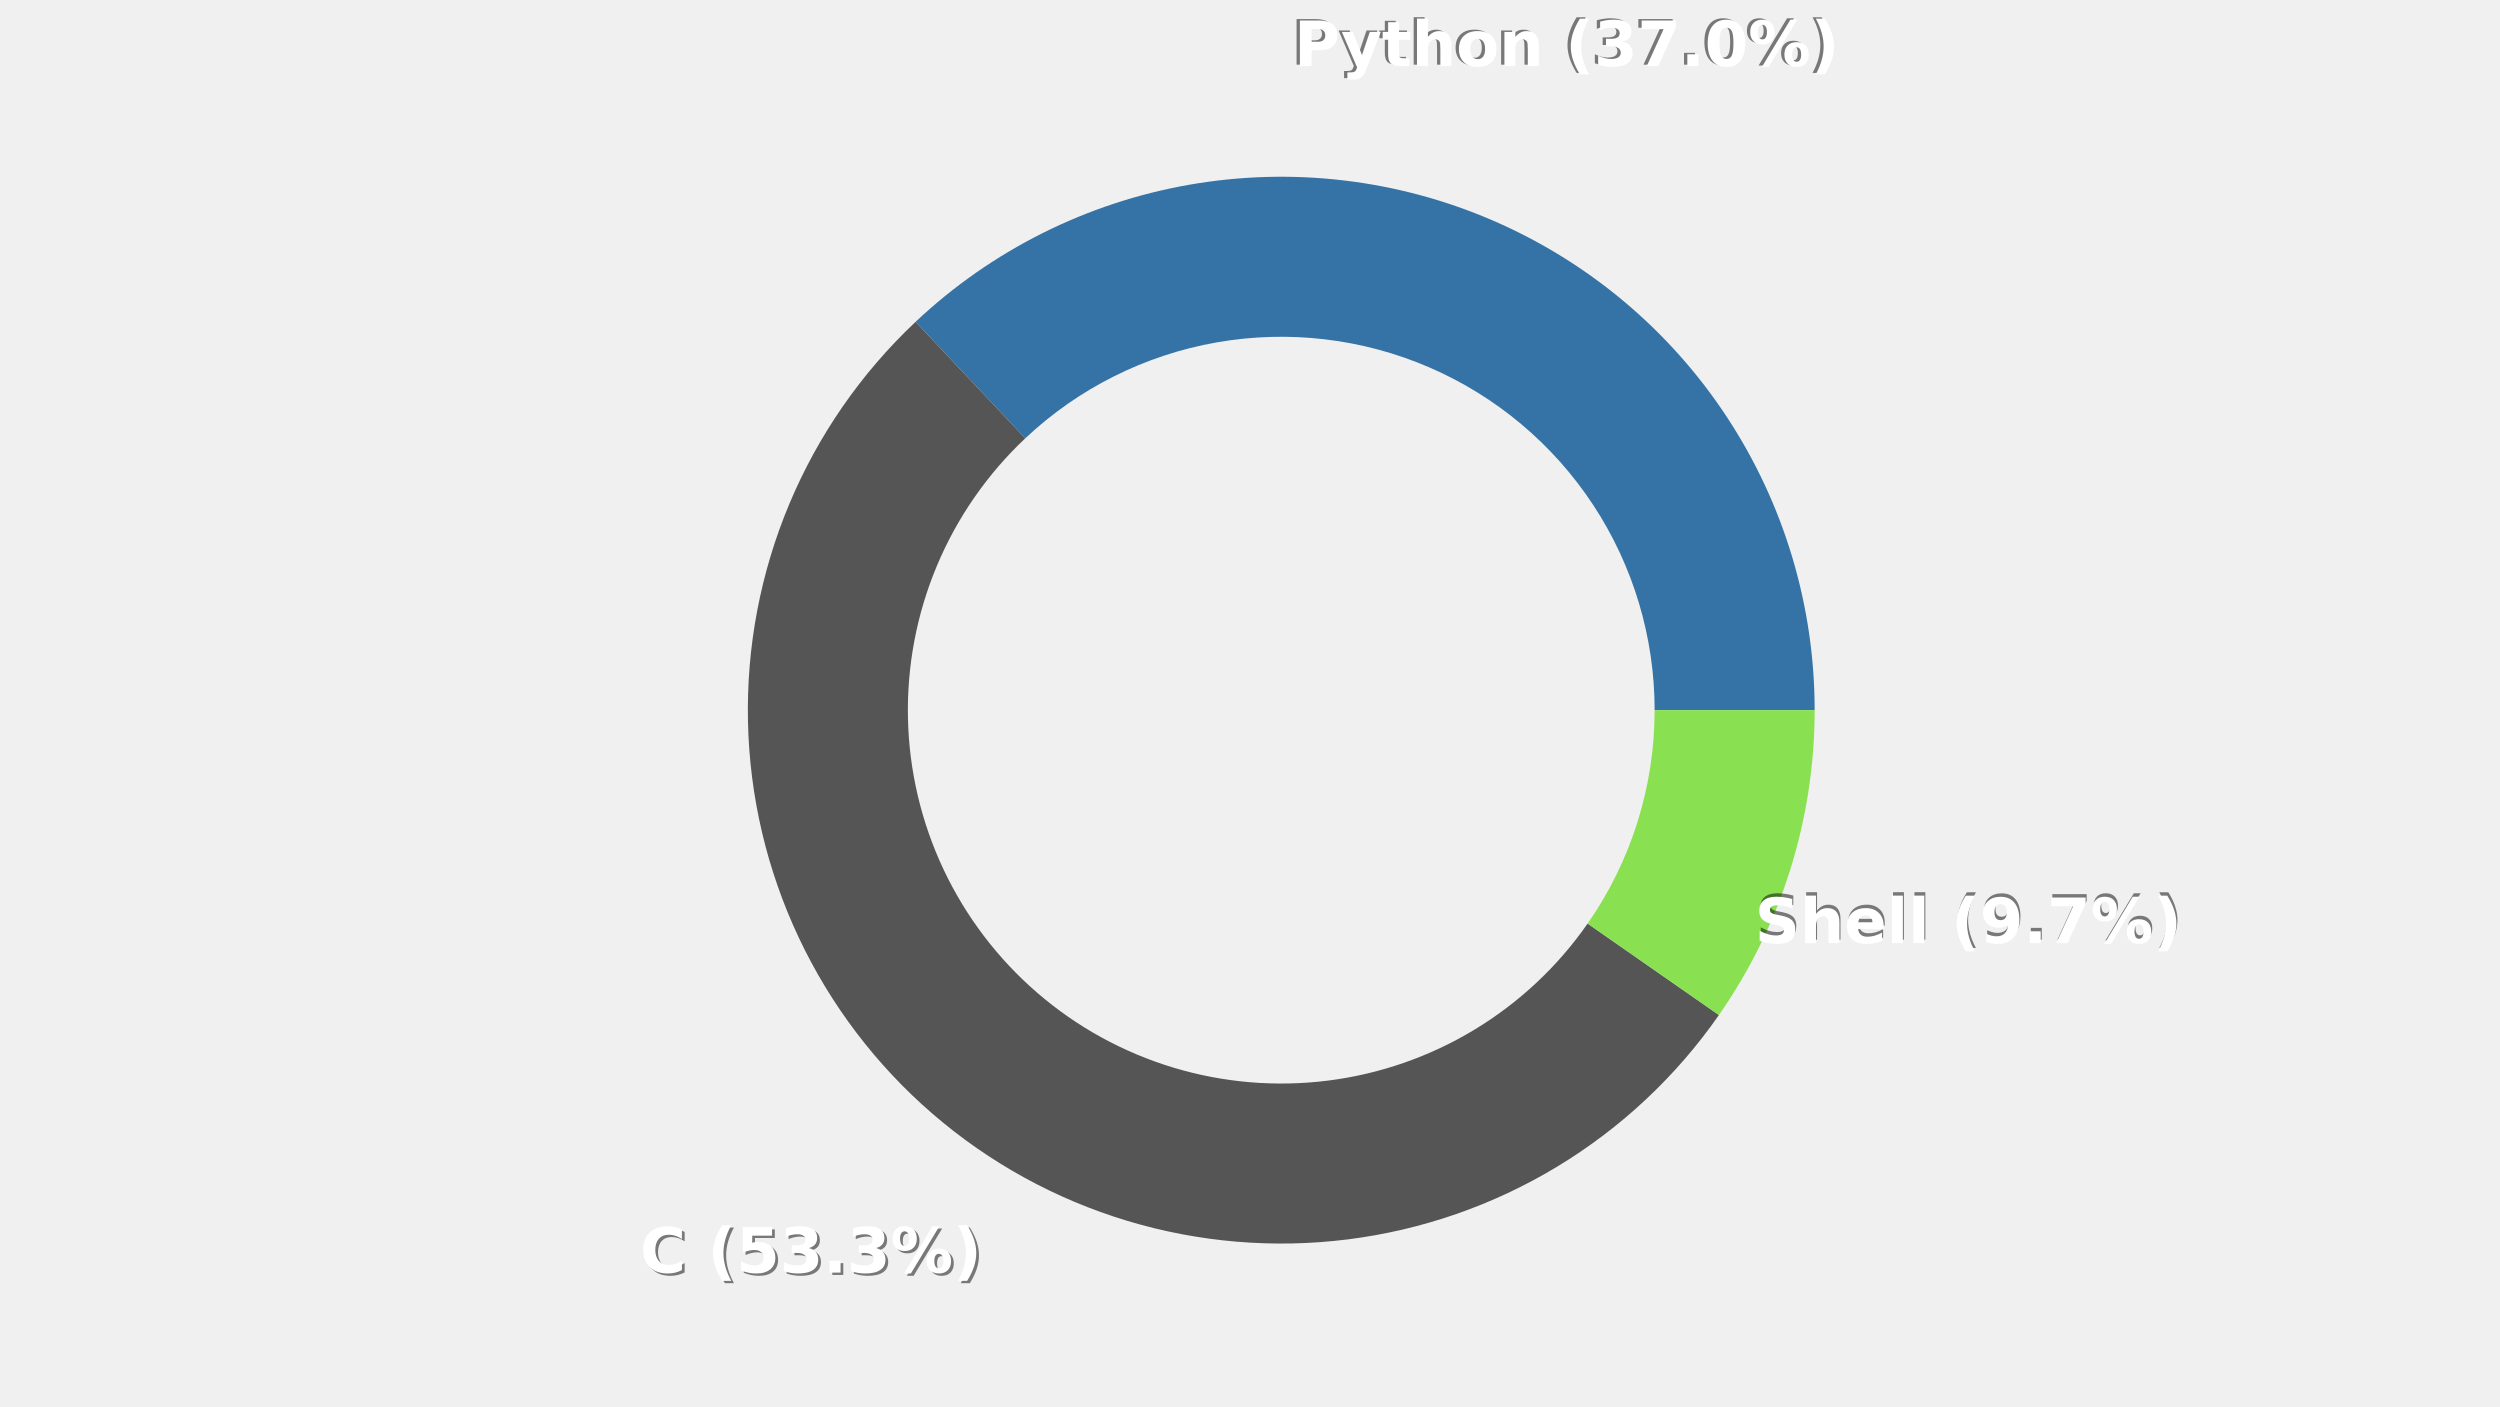
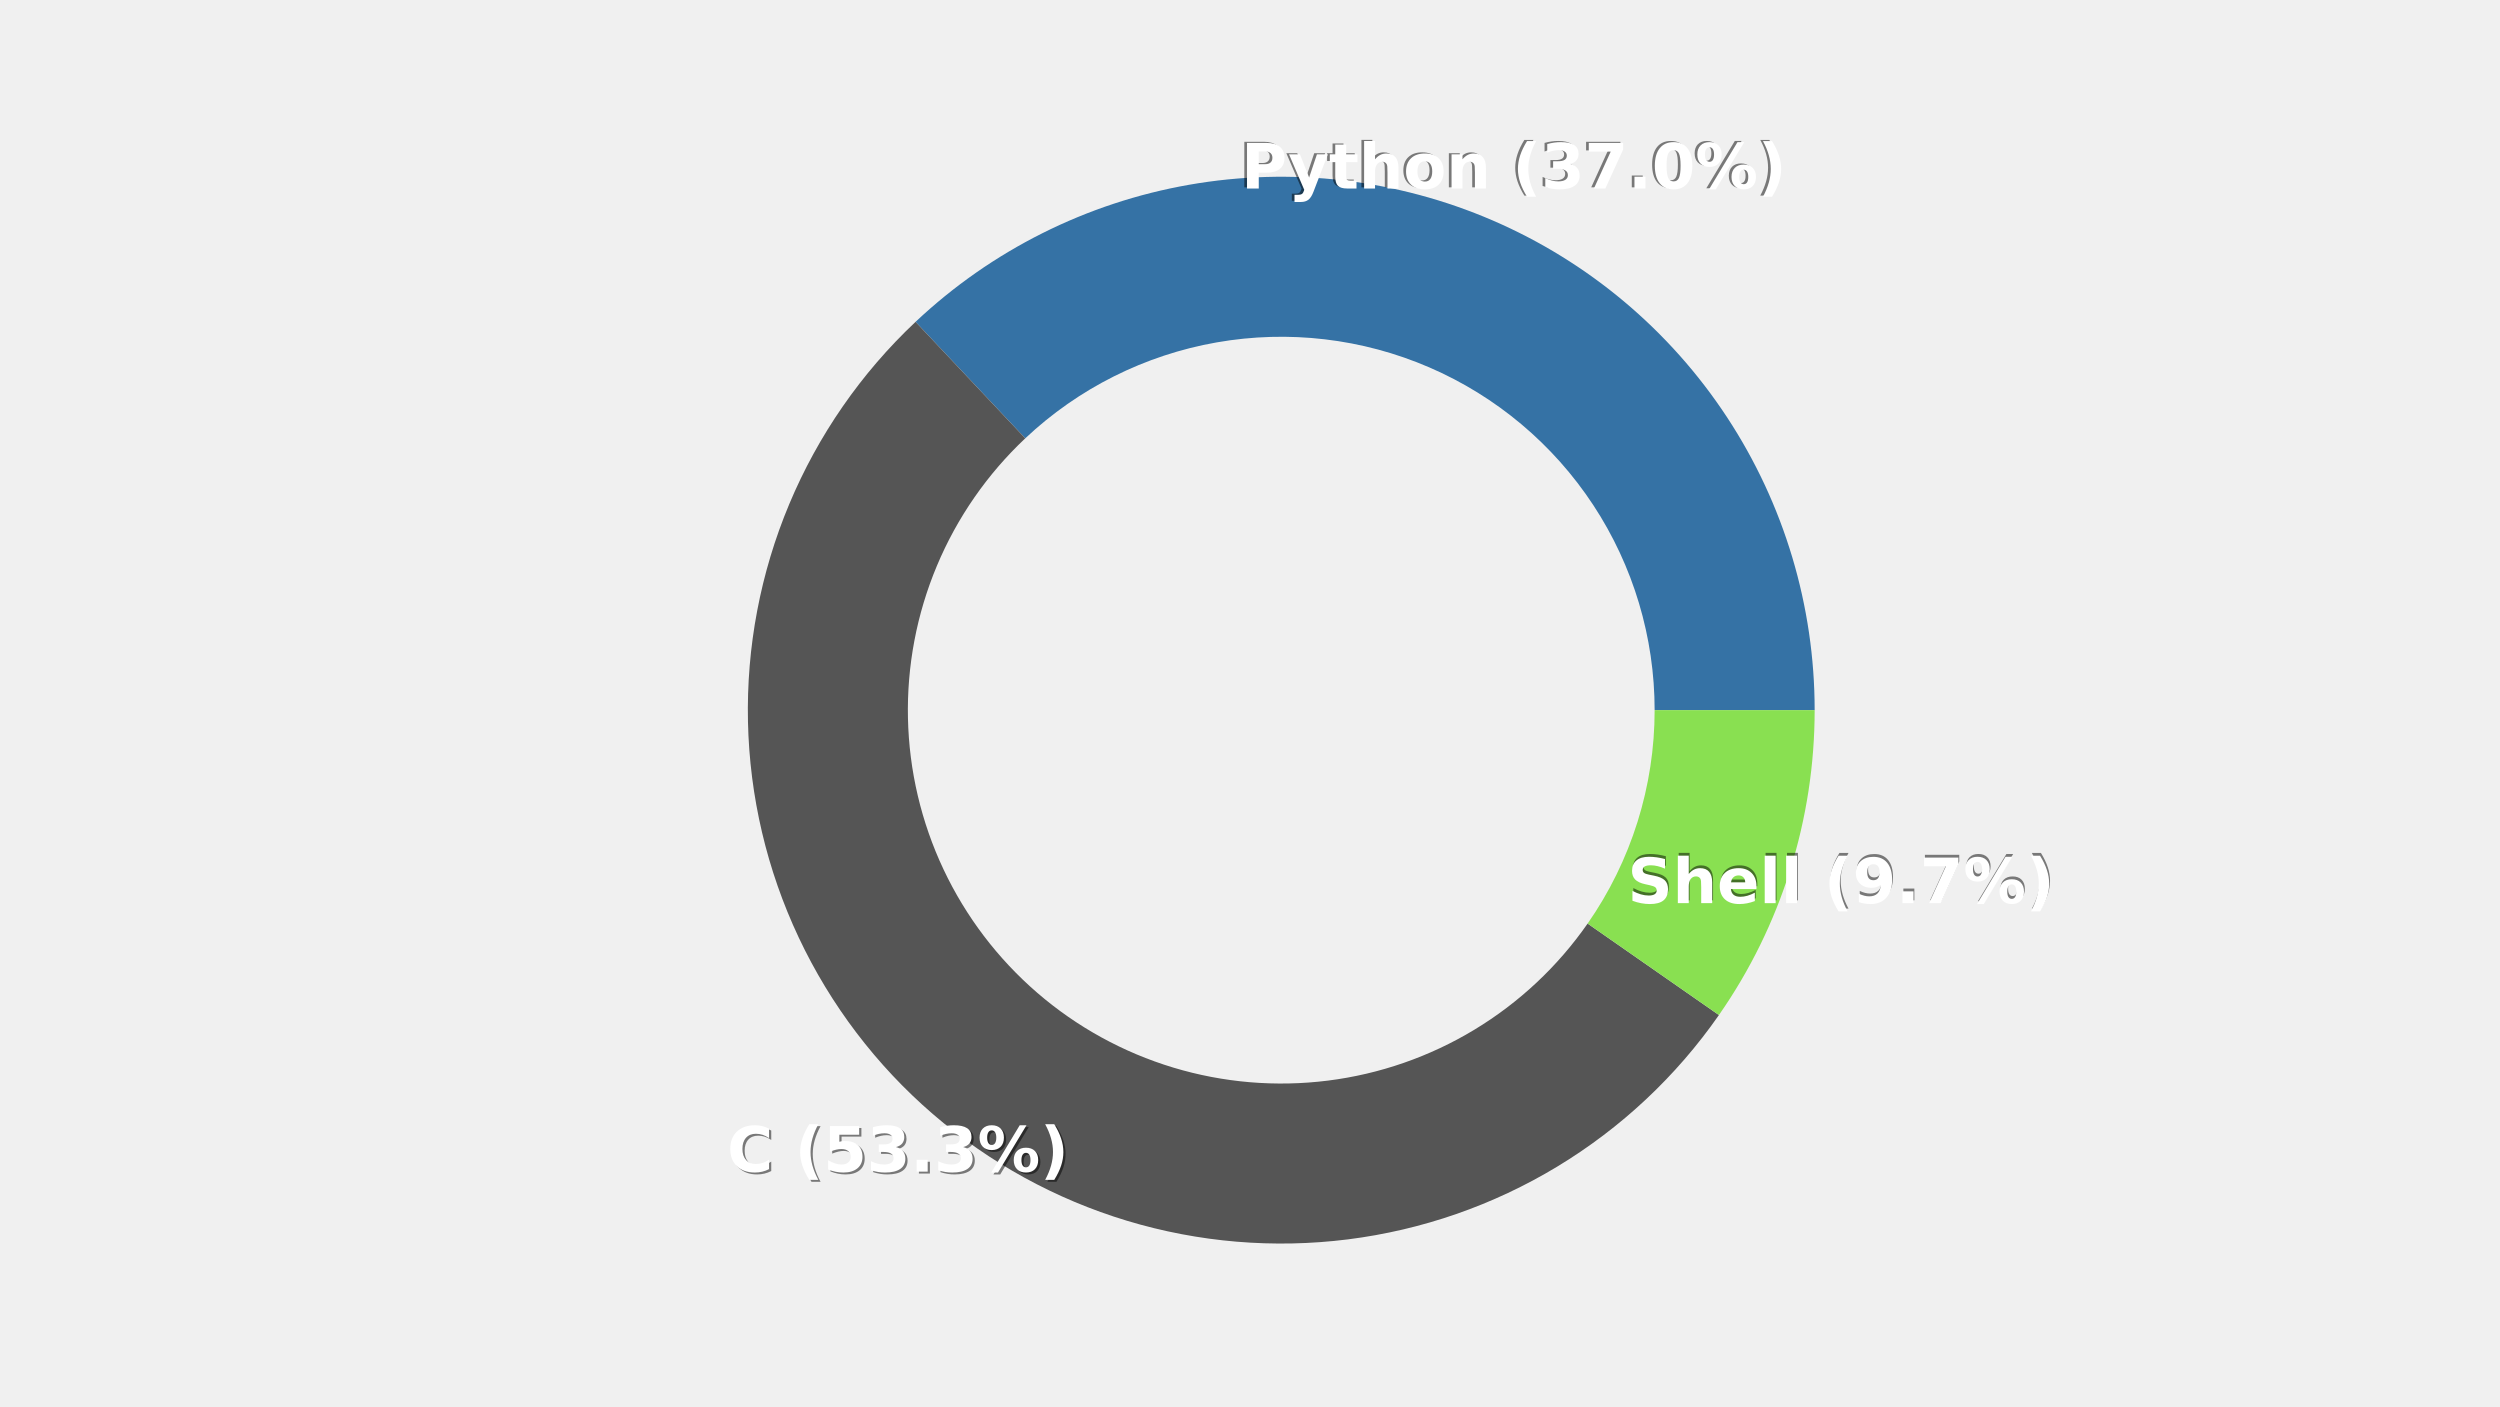
<svg xmlns="http://www.w3.org/2000/svg" xmlns:xlink="http://www.w3.org/1999/xlink" width="400pt" height="225pt" viewBox="0 0 400 225" version="1.1">
  <defs>
    <style type="text/css">*{stroke-linejoin: round; stroke-linecap: butt}</style>
  </defs>
  <g id="figure_1">
    <g id="patch_1">
      <path d="M 0 225  L 400 225  L 400 0  L 0 0  L 0 225  z " style="fill: none" />
    </g>
    <g id="axes_1">
      <g id="patch_2">
-         <path d="M 264.741 113.625  C 264.741 101.963 261.327 90.553 254.921 80.808  C 248.514 71.063 239.393 63.404 228.687 58.78  C 217.981 54.156 206.151 52.767 194.665 54.784  C 183.179 56.802 172.531 62.139 164.042 70.134  L 146.488 51.495  C 158.616 40.073 173.827 32.449 190.236 29.567  C 206.645 26.685 223.544 28.67 238.838 35.275  C 254.133 41.881 267.163 52.822 276.315 66.743  C 285.467 80.664 290.345 96.965 290.345 113.625  z " clip-path="url(#p3cc41adc84)" style="fill: #3572a5" />
+         <path d="M 264.741 113.625  C 264.741 101.963 261.327 90.553 254.921 80.808  C 248.514 71.063 239.393 63.404 228.687 58.78  C 217.981 54.156 206.151 52.767 194.665 54.784  C 183.179 56.802 172.531 62.139 164.042 70.134  L 146.488 51.495  C 158.616 40.073 173.827 32.449 190.236 29.567  C 206.645 26.685 223.544 28.67 238.838 35.275  C 254.133 41.881 267.163 52.822 276.315 66.743  C 285.467 80.664 290.345 96.965 290.345 113.625  z " clip-path="url(#p78c0c2b2a5)" style="fill: #3572a5" />
      </g>
      <g id="patch_3">
-         <path d="M 164.042 70.134  C 157.952 75.87 153.134 82.821 149.901 90.536  C 146.668 98.252 145.091 106.561 145.273 114.925  C 145.455 123.288 147.391 131.521 150.957 139.089  C 154.523 146.656 159.638 153.391 165.972 158.856  C 172.306 164.321 179.717 168.395 187.726 170.814  C 195.734 173.233 204.162 173.943 212.462 172.899  C 220.762 171.854 228.75 169.077 235.909 164.749  C 243.068 160.421 249.239 154.637 254.02 147.772  L 275.029 162.407  C 268.198 172.213 259.383 180.476 249.156 186.659  C 238.929 192.842 227.517 196.809 215.659 198.302  C 203.802 199.794 191.763 198.78 180.322 195.324  C 168.882 191.869 158.294 186.048 149.246 178.241  C 140.198 170.434 132.89 160.812 127.796 150.002  C 122.702 139.191 119.935 127.43 119.675 115.482  C 119.415 103.534 121.668 91.663 126.287 80.641  C 130.905 69.619 137.788 59.689 146.488 51.495  z " clip-path="url(#p3cc41adc84)" style="fill: #555555" />
+         <path d="M 164.042 70.134  C 157.952 75.87 153.134 82.821 149.901 90.536  C 146.668 98.252 145.091 106.561 145.273 114.925  C 145.455 123.288 147.391 131.521 150.957 139.089  C 154.523 146.656 159.638 153.391 165.972 158.856  C 172.306 164.321 179.717 168.395 187.726 170.814  C 195.734 173.233 204.162 173.943 212.462 172.899  C 220.762 171.854 228.75 169.077 235.909 164.749  C 243.068 160.421 249.239 154.637 254.02 147.772  L 275.029 162.407  C 268.198 172.213 259.383 180.476 249.156 186.659  C 238.929 192.842 227.517 196.809 215.659 198.302  C 203.802 199.794 191.763 198.78 180.322 195.324  C 168.882 191.869 158.294 186.048 149.246 178.241  C 140.198 170.434 132.89 160.812 127.796 150.002  C 122.702 139.191 119.935 127.43 119.675 115.482  C 119.415 103.534 121.668 91.663 126.287 80.641  C 130.905 69.619 137.788 59.689 146.488 51.495  z " clip-path="url(#p78c0c2b2a5)" style="fill: #555555" />
      </g>
      <g id="patch_4">
-         <path d="M 254.02 147.772  C 257.49 142.792 260.18 137.312 261.998 131.52  C 263.816 125.729 264.741 119.695 264.741 113.625  L 290.345 113.625  C 290.345 122.296 289.023 130.917 286.426 139.19  C 283.828 147.463 279.985 155.292 275.029 162.407  z " clip-path="url(#p3cc41adc84)" style="fill: #89e051" />
+         <path d="M 254.02 147.772  C 257.49 142.792 260.18 137.312 261.998 131.52  C 263.816 125.729 264.741 119.695 264.741 113.625  L 290.345 113.625  C 290.345 122.296 289.023 130.917 286.426 139.19  C 283.828 147.463 279.985 155.292 275.029 162.407  z " clip-path="url(#p78c0c2b2a5)" style="fill: #89e051" />
      </g>
      <g id="text_1">
-         <g style="opacity: 0.5" transform="translate(206.5335 10.34582) scale(0.1 -0.1)">
+         <g style="opacity: 0.5" transform="translate(198.172 29.97536) scale(0.1 -0.1)">
          <defs>
            <path id="DejaVuSans-Bold-50" d="M 588 4666  L 2584 4666  Q 3475 4666 3951 4270  Q 4428 3875 4428 3144  Q 4428 2409 3951 2014  Q 3475 1619 2584 1619  L 1791 1619  L 1791 0  L 588 0  L 588 4666  z M 1791 3794  L 1791 2491  L 2456 2491  Q 2806 2491 2997 2661  Q 3188 2831 3188 3144  Q 3188 3456 2997 3625  Q 2806 3794 2456 3794  L 1791 3794  z " transform="scale(0.015625)" />
            <path id="DejaVuSans-Bold-79" d="M 78 3500  L 1197 3500  L 2138 1125  L 2938 3500  L 4056 3500  L 2584 -331  Q 2363 -916 2067 -1148  Q 1772 -1381 1288 -1381  L 641 -1381  L 641 -647  L 991 -647  Q 1275 -647 1404 -556  Q 1534 -466 1606 -231  L 1638 -134  L 78 3500  z " transform="scale(0.015625)" />
            <path id="DejaVuSans-Bold-74" d="M 1759 4494  L 1759 3500  L 2913 3500  L 2913 2700  L 1759 2700  L 1759 1216  Q 1759 972 1856 886  Q 1953 800 2241 800  L 2816 800  L 2816 0  L 1856 0  Q 1194 0 917 276  Q 641 553 641 1216  L 641 2700  L 84 2700  L 84 3500  L 641 3500  L 641 4494  L 1759 4494  z " transform="scale(0.015625)" />
            <path id="DejaVuSans-Bold-68" d="M 4056 2131  L 4056 0  L 2931 0  L 2931 347  L 2931 1625  Q 2931 2084 2911 2256  Q 2891 2428 2841 2509  Q 2775 2619 2662 2680  Q 2550 2741 2406 2741  Q 2056 2741 1856 2470  Q 1656 2200 1656 1722  L 1656 0  L 538 0  L 538 4863  L 1656 4863  L 1656 2988  Q 1909 3294 2193 3439  Q 2478 3584 2822 3584  Q 3428 3584 3742 3212  Q 4056 2841 4056 2131  z " transform="scale(0.015625)" />
            <path id="DejaVuSans-Bold-6f" d="M 2203 2784  Q 1831 2784 1636 2517  Q 1441 2250 1441 1747  Q 1441 1244 1636 976  Q 1831 709 2203 709  Q 2569 709 2762 976  Q 2956 1244 2956 1747  Q 2956 2250 2762 2517  Q 2569 2784 2203 2784  z M 2203 3584  Q 3106 3584 3614 3096  Q 4122 2609 4122 1747  Q 4122 884 3614 396  Q 3106 -91 2203 -91  Q 1297 -91 786 396  Q 275 884 275 1747  Q 275 2609 786 3096  Q 1297 3584 2203 3584  z " transform="scale(0.015625)" />
            <path id="DejaVuSans-Bold-6e" d="M 4056 2131  L 4056 0  L 2931 0  L 2931 347  L 2931 1631  Q 2931 2084 2911 2256  Q 2891 2428 2841 2509  Q 2775 2619 2662 2680  Q 2550 2741 2406 2741  Q 2056 2741 1856 2470  Q 1656 2200 1656 1722  L 1656 0  L 538 0  L 538 3500  L 1656 3500  L 1656 2988  Q 1909 3294 2193 3439  Q 2478 3584 2822 3584  Q 3428 3584 3742 3212  Q 4056 2841 4056 2131  z " transform="scale(0.015625)" />
            <path id="DejaVuSans-Bold-20" transform="scale(0.015625)" />
            <path id="DejaVuSans-Bold-28" d="M 2413 -844  L 1484 -844  Q 1006 -72 778 623  Q 550 1319 550 2003  Q 550 2688 779 3389  Q 1009 4091 1484 4856  L 2413 4856  Q 2013 4116 1813 3408  Q 1613 2700 1613 2009  Q 1613 1319 1811 609  Q 2009 -100 2413 -844  z " transform="scale(0.015625)" />
            <path id="DejaVuSans-Bold-33" d="M 2981 2516  Q 3453 2394 3698 2092  Q 3944 1791 3944 1325  Q 3944 631 3412 270  Q 2881 -91 1863 -91  Q 1503 -91 1142 -33  Q 781 25 428 141  L 428 1069  Q 766 900 1098 814  Q 1431 728 1753 728  Q 2231 728 2486 893  Q 2741 1059 2741 1369  Q 2741 1688 2480 1852  Q 2219 2016 1709 2016  L 1228 2016  L 1228 2791  L 1734 2791  Q 2188 2791 2409 2933  Q 2631 3075 2631 3366  Q 2631 3634 2415 3781  Q 2200 3928 1806 3928  Q 1516 3928 1219 3862  Q 922 3797 628 3669  L 628 4550  Q 984 4650 1334 4700  Q 1684 4750 2022 4750  Q 2931 4750 3382 4451  Q 3834 4153 3834 3553  Q 3834 3144 3618 2883  Q 3403 2622 2981 2516  z " transform="scale(0.015625)" />
            <path id="DejaVuSans-Bold-37" d="M 428 4666  L 3944 4666  L 3944 3988  L 2125 0  L 953 0  L 2675 3781  L 428 3781  L 428 4666  z " transform="scale(0.015625)" />
            <path id="DejaVuSans-Bold-2e" d="M 653 1209  L 1778 1209  L 1778 0  L 653 0  L 653 1209  z " transform="scale(0.015625)" />
            <path id="DejaVuSans-Bold-30" d="M 2944 2338  Q 2944 3213 2780 3570  Q 2616 3928 2228 3928  Q 1841 3928 1675 3570  Q 1509 3213 1509 2338  Q 1509 1453 1675 1090  Q 1841 728 2228 728  Q 2613 728 2778 1090  Q 2944 1453 2944 2338  z M 4147 2328  Q 4147 1169 3647 539  Q 3147 -91 2228 -91  Q 1306 -91 806 539  Q 306 1169 306 2328  Q 306 3491 806 4120  Q 1306 4750 2228 4750  Q 3147 4750 3647 4120  Q 4147 3491 4147 2328  z " transform="scale(0.015625)" />
            <path id="DejaVuSans-Bold-25" d="M 4959 1925  Q 4738 1925 4616 1733  Q 4494 1541 4494 1184  Q 4494 825 4614 633  Q 4734 441 4959 441  Q 5184 441 5303 633  Q 5422 825 5422 1184  Q 5422 1541 5301 1733  Q 5181 1925 4959 1925  z M 4959 2450  Q 5541 2450 5875 2112  Q 6209 1775 6209 1184  Q 6209 594 5875 251  Q 5541 -91 4959 -91  Q 4378 -91 4042 251  Q 3706 594 3706 1184  Q 3706 1772 4042 2111  Q 4378 2450 4959 2450  z M 2094 -91  L 1403 -91  L 4319 4750  L 5013 4750  L 2094 -91  z M 1453 4750  Q 2034 4750 2367 4411  Q 2700 4072 2700 3481  Q 2700 2891 2367 2550  Q 2034 2209 1453 2209  Q 872 2209 539 2550  Q 206 2891 206 3481  Q 206 4072 539 4411  Q 872 4750 1453 4750  z M 1453 4225  Q 1228 4225 1106 4031  Q 984 3838 984 3481  Q 984 3122 1106 2926  Q 1228 2731 1453 2731  Q 1678 2731 1798 2926  Q 1919 3122 1919 3481  Q 1919 3838 1797 4031  Q 1675 4225 1453 4225  z " transform="scale(0.015625)" />
            <path id="DejaVuSans-Bold-29" d="M 513 -844  Q 913 -100 1113 609  Q 1313 1319 1313 2009  Q 1313 2700 1113 3408  Q 913 4116 513 4856  L 1441 4856  Q 1916 4091 2145 3389  Q 2375 2688 2375 2003  Q 2375 1319 2147 623  Q 1919 -72 1441 -844  L 513 -844  z " transform="scale(0.015625)" />
          </defs>
          <use xlink:href="#DejaVuSans-Bold-50" />
          <use xlink:href="#DejaVuSans-Bold-79" x="75.166" />
          <use xlink:href="#DejaVuSans-Bold-74" x="140.352" />
          <use xlink:href="#DejaVuSans-Bold-68" x="188.154" />
          <use xlink:href="#DejaVuSans-Bold-6f" x="259.346" />
          <use xlink:href="#DejaVuSans-Bold-6e" x="328.047" />
          <use xlink:href="#DejaVuSans-Bold-20" x="399.238" />
          <use xlink:href="#DejaVuSans-Bold-28" x="434.053" />
          <use xlink:href="#DejaVuSans-Bold-33" x="479.756" />
          <use xlink:href="#DejaVuSans-Bold-37" x="549.336" />
          <use xlink:href="#DejaVuSans-Bold-2e" x="618.916" />
          <use xlink:href="#DejaVuSans-Bold-30" x="656.904" />
          <use xlink:href="#DejaVuSans-Bold-25" x="726.484" />
          <use xlink:href="#DejaVuSans-Bold-29" x="826.68" />
        </g>
      </g>
      <g id="text_2">
-         <g style="opacity: 0.5" transform="translate(102.8426 203.9912) scale(0.1 -0.1)">
+         <g style="opacity: 0.5" transform="translate(116.7002 187.7677) scale(0.1 -0.1)">
          <defs>
            <path id="DejaVuSans-Bold-43" d="M 4288 256  Q 3956 84 3597 -3  Q 3238 -91 2847 -91  Q 1681 -91 1000 561  Q 319 1213 319 2328  Q 319 3447 1000 4098  Q 1681 4750 2847 4750  Q 3238 4750 3597 4662  Q 3956 4575 4288 4403  L 4288 3438  Q 3953 3666 3628 3772  Q 3303 3878 2944 3878  Q 2300 3878 1931 3465  Q 1563 3053 1563 2328  Q 1563 1606 1931 1193  Q 2300 781 2944 781  Q 3303 781 3628 887  Q 3953 994 4288 1222  L 4288 256  z " transform="scale(0.015625)" />
            <path id="DejaVuSans-Bold-35" d="M 678 4666  L 3669 4666  L 3669 3781  L 1638 3781  L 1638 3059  Q 1775 3097 1914 3117  Q 2053 3138 2203 3138  Q 3056 3138 3531 2711  Q 4006 2284 4006 1522  Q 4006 766 3489 337  Q 2972 -91 2053 -91  Q 1656 -91 1267 -14  Q 878 63 494 219  L 494 1166  Q 875 947 1217 837  Q 1559 728 1863 728  Q 2300 728 2551 942  Q 2803 1156 2803 1522  Q 2803 1891 2551 2103  Q 2300 2316 1863 2316  Q 1603 2316 1309 2248  Q 1016 2181 678 2041  L 678 4666  z " transform="scale(0.015625)" />
          </defs>
          <use xlink:href="#DejaVuSans-Bold-43" />
          <use xlink:href="#DejaVuSans-Bold-20" x="73.389" />
          <use xlink:href="#DejaVuSans-Bold-28" x="108.203" />
          <use xlink:href="#DejaVuSans-Bold-35" x="153.906" />
          <use xlink:href="#DejaVuSans-Bold-33" x="223.486" />
          <use xlink:href="#DejaVuSans-Bold-2e" x="293.066" />
          <use xlink:href="#DejaVuSans-Bold-33" x="331.055" />
          <use xlink:href="#DejaVuSans-Bold-25" x="400.635" />
          <use xlink:href="#DejaVuSans-Bold-29" x="500.83" />
        </g>
      </g>
      <g id="text_3">
-         <g style="opacity: 0.5" transform="translate(280.9383 150.3469) scale(0.1 -0.1)">
+         <g style="opacity: 0.5" transform="translate(260.5502 144.0576) scale(0.1 -0.1)">
          <defs>
            <path id="DejaVuSans-Bold-53" d="M 3834 4519  L 3834 3531  Q 3450 3703 3084 3790  Q 2719 3878 2394 3878  Q 1963 3878 1756 3759  Q 1550 3641 1550 3391  Q 1550 3203 1689 3098  Q 1828 2994 2194 2919  L 2706 2816  Q 3484 2659 3812 2340  Q 4141 2022 4141 1434  Q 4141 663 3683 286  Q 3225 -91 2284 -91  Q 1841 -91 1394 -6  Q 947 78 500 244  L 500 1259  Q 947 1022 1364 901  Q 1781 781 2169 781  Q 2563 781 2772 912  Q 2981 1044 2981 1288  Q 2981 1506 2839 1625  Q 2697 1744 2272 1838  L 1806 1941  Q 1106 2091 782 2419  Q 459 2747 459 3303  Q 459 4000 909 4375  Q 1359 4750 2203 4750  Q 2588 4750 2994 4692  Q 3400 4634 3834 4519  z " transform="scale(0.015625)" />
            <path id="DejaVuSans-Bold-65" d="M 4031 1759  L 4031 1441  L 1416 1441  Q 1456 1047 1700 850  Q 1944 653 2381 653  Q 2734 653 3104 758  Q 3475 863 3866 1075  L 3866 213  Q 3469 63 3072 -14  Q 2675 -91 2278 -91  Q 1328 -91 801 392  Q 275 875 275 1747  Q 275 2603 792 3093  Q 1309 3584 2216 3584  Q 3041 3584 3536 3087  Q 4031 2591 4031 1759  z M 2881 2131  Q 2881 2450 2695 2645  Q 2509 2841 2209 2841  Q 1884 2841 1681 2658  Q 1478 2475 1428 2131  L 2881 2131  z " transform="scale(0.015625)" />
            <path id="DejaVuSans-Bold-6c" d="M 538 4863  L 1656 4863  L 1656 0  L 538 0  L 538 4863  z " transform="scale(0.015625)" />
            <path id="DejaVuSans-Bold-39" d="M 641 103  L 641 966  Q 928 831 1190 764  Q 1453 697 1709 697  Q 2247 697 2547 995  Q 2847 1294 2900 1881  Q 2688 1725 2447 1647  Q 2206 1569 1925 1569  Q 1209 1569 770 1986  Q 331 2403 331 3084  Q 331 3838 820 4291  Q 1309 4744 2131 4744  Q 3044 4744 3544 4128  Q 4044 3513 4044 2388  Q 4044 1231 3459 570  Q 2875 -91 1856 -91  Q 1528 -91 1228 -42  Q 928 6 641 103  z M 2125 2350  Q 2441 2350 2600 2554  Q 2759 2759 2759 3169  Q 2759 3575 2600 3781  Q 2441 3988 2125 3988  Q 1809 3988 1650 3781  Q 1491 3575 1491 3169  Q 1491 2759 1650 2554  Q 1809 2350 2125 2350  z " transform="scale(0.015625)" />
          </defs>
          <use xlink:href="#DejaVuSans-Bold-53" />
          <use xlink:href="#DejaVuSans-Bold-68" x="72.021" />
          <use xlink:href="#DejaVuSans-Bold-65" x="143.213" />
          <use xlink:href="#DejaVuSans-Bold-6c" x="211.035" />
          <use xlink:href="#DejaVuSans-Bold-6c" x="245.312" />
          <use xlink:href="#DejaVuSans-Bold-20" x="279.59" />
          <use xlink:href="#DejaVuSans-Bold-28" x="314.404" />
          <use xlink:href="#DejaVuSans-Bold-39" x="360.107" />
          <use xlink:href="#DejaVuSans-Bold-2e" x="429.688" />
          <use xlink:href="#DejaVuSans-Bold-37" x="467.676" />
          <use xlink:href="#DejaVuSans-Bold-25" x="537.256" />
          <use xlink:href="#DejaVuSans-Bold-29" x="637.451" />
        </g>
      </g>
      <g id="text_4">
-         <g style="fill: #ffffff" transform="translate(207.0629 10.57291) scale(0.1 -0.1)">
+         <g style="fill: #ffffff" transform="translate(198.6033 30.16039) scale(0.1 -0.1)">
          <use xlink:href="#DejaVuSans-Bold-50" />
          <use xlink:href="#DejaVuSans-Bold-79" x="75.166" />
          <use xlink:href="#DejaVuSans-Bold-74" x="140.352" />
          <use xlink:href="#DejaVuSans-Bold-68" x="188.154" />
          <use xlink:href="#DejaVuSans-Bold-6f" x="259.346" />
          <use xlink:href="#DejaVuSans-Bold-6e" x="328.047" />
          <use xlink:href="#DejaVuSans-Bold-20" x="399.238" />
          <use xlink:href="#DejaVuSans-Bold-28" x="434.053" />
          <use xlink:href="#DejaVuSans-Bold-33" x="479.756" />
          <use xlink:href="#DejaVuSans-Bold-37" x="549.336" />
          <use xlink:href="#DejaVuSans-Bold-2e" x="618.916" />
          <use xlink:href="#DejaVuSans-Bold-30" x="656.904" />
          <use xlink:href="#DejaVuSans-Bold-25" x="726.484" />
          <use xlink:href="#DejaVuSans-Bold-29" x="826.68" />
        </g>
      </g>
      <g id="text_5">
-         <g style="fill: #ffffff" transform="translate(102.4055 203.616) scale(0.1 -0.1)">
+         <g style="fill: #ffffff" transform="translate(116.344 187.462) scale(0.1 -0.1)">
          <use xlink:href="#DejaVuSans-Bold-43" />
          <use xlink:href="#DejaVuSans-Bold-20" x="73.389" />
          <use xlink:href="#DejaVuSans-Bold-28" x="108.203" />
          <use xlink:href="#DejaVuSans-Bold-35" x="153.906" />
          <use xlink:href="#DejaVuSans-Bold-33" x="223.486" />
          <use xlink:href="#DejaVuSans-Bold-2e" x="293.066" />
          <use xlink:href="#DejaVuSans-Bold-33" x="331.055" />
          <use xlink:href="#DejaVuSans-Bold-25" x="400.635" />
          <use xlink:href="#DejaVuSans-Bold-29" x="500.83" />
        </g>
      </g>
      <g id="text_6">
-         <g style="fill: #ffffff" transform="translate(280.7671 150.897) scale(0.1 -0.1)">
+         <g style="fill: #ffffff" transform="translate(260.4107 144.5058) scale(0.1 -0.1)">
          <use xlink:href="#DejaVuSans-Bold-53" />
          <use xlink:href="#DejaVuSans-Bold-68" x="72.021" />
          <use xlink:href="#DejaVuSans-Bold-65" x="143.213" />
          <use xlink:href="#DejaVuSans-Bold-6c" x="211.035" />
          <use xlink:href="#DejaVuSans-Bold-6c" x="245.312" />
          <use xlink:href="#DejaVuSans-Bold-20" x="279.59" />
          <use xlink:href="#DejaVuSans-Bold-28" x="314.404" />
          <use xlink:href="#DejaVuSans-Bold-39" x="360.107" />
          <use xlink:href="#DejaVuSans-Bold-2e" x="429.688" />
          <use xlink:href="#DejaVuSans-Bold-37" x="467.676" />
          <use xlink:href="#DejaVuSans-Bold-25" x="537.256" />
          <use xlink:href="#DejaVuSans-Bold-29" x="637.451" />
        </g>
      </g>
    </g>
  </g>
  <defs>
-     <clipPath id="p3cc41adc84">
+     <clipPath id="p78c0c2b2a5">
      <path d="M 291.625 113.625  C 291.625 102.25 289.384 90.985 285.031 80.475  C 280.678 69.965 274.297 60.416 266.253 52.372  C 258.209 44.328 248.66 37.947 238.15 33.594  C 227.64 29.241 216.375 27 205 27  C 193.625 27 182.36 29.241 171.85 33.594  C 161.34 37.947 151.791 44.328 143.747 52.372  C 135.703 60.416 129.322 69.965 124.969 80.475  C 120.616 90.985 118.375 102.25 118.375 113.625  C 118.375 125 120.616 136.265 124.969 146.775  C 129.322 157.285 135.703 166.834 143.747 174.878  C 151.791 182.922 161.34 189.303 171.85 193.656  C 182.36 198.009 193.625 200.25 205 200.25  C 216.375 200.25 227.64 198.009 238.15 193.656  C 248.66 189.303 258.209 182.922 266.253 174.878  C 274.297 166.834 280.678 157.285 285.031 146.775  C 289.384 136.265 291.625 125 291.625 113.625  M 205 113.625  C 205 113.625 205 113.625 205 113.625  C 205 113.625 205 113.625 205 113.625  C 205 113.625 205 113.625 205 113.625  C 205 113.625 205 113.625 205 113.625  C 205 113.625 205 113.625 205 113.625  C 205 113.625 205 113.625 205 113.625  C 205 113.625 205 113.625 205 113.625  C 205 113.625 205 113.625 205 113.625  C 205 113.625 205 113.625 205 113.625  C 205 113.625 205 113.625 205 113.625  C 205 113.625 205 113.625 205 113.625  C 205 113.625 205 113.625 205 113.625  C 205 113.625 205 113.625 205 113.625  C 205 113.625 205 113.625 205 113.625  C 205 113.625 205 113.625 205 113.625  C 205 113.625 205 113.625 205 113.625  z " />
    </clipPath>
  </defs>
</svg>
